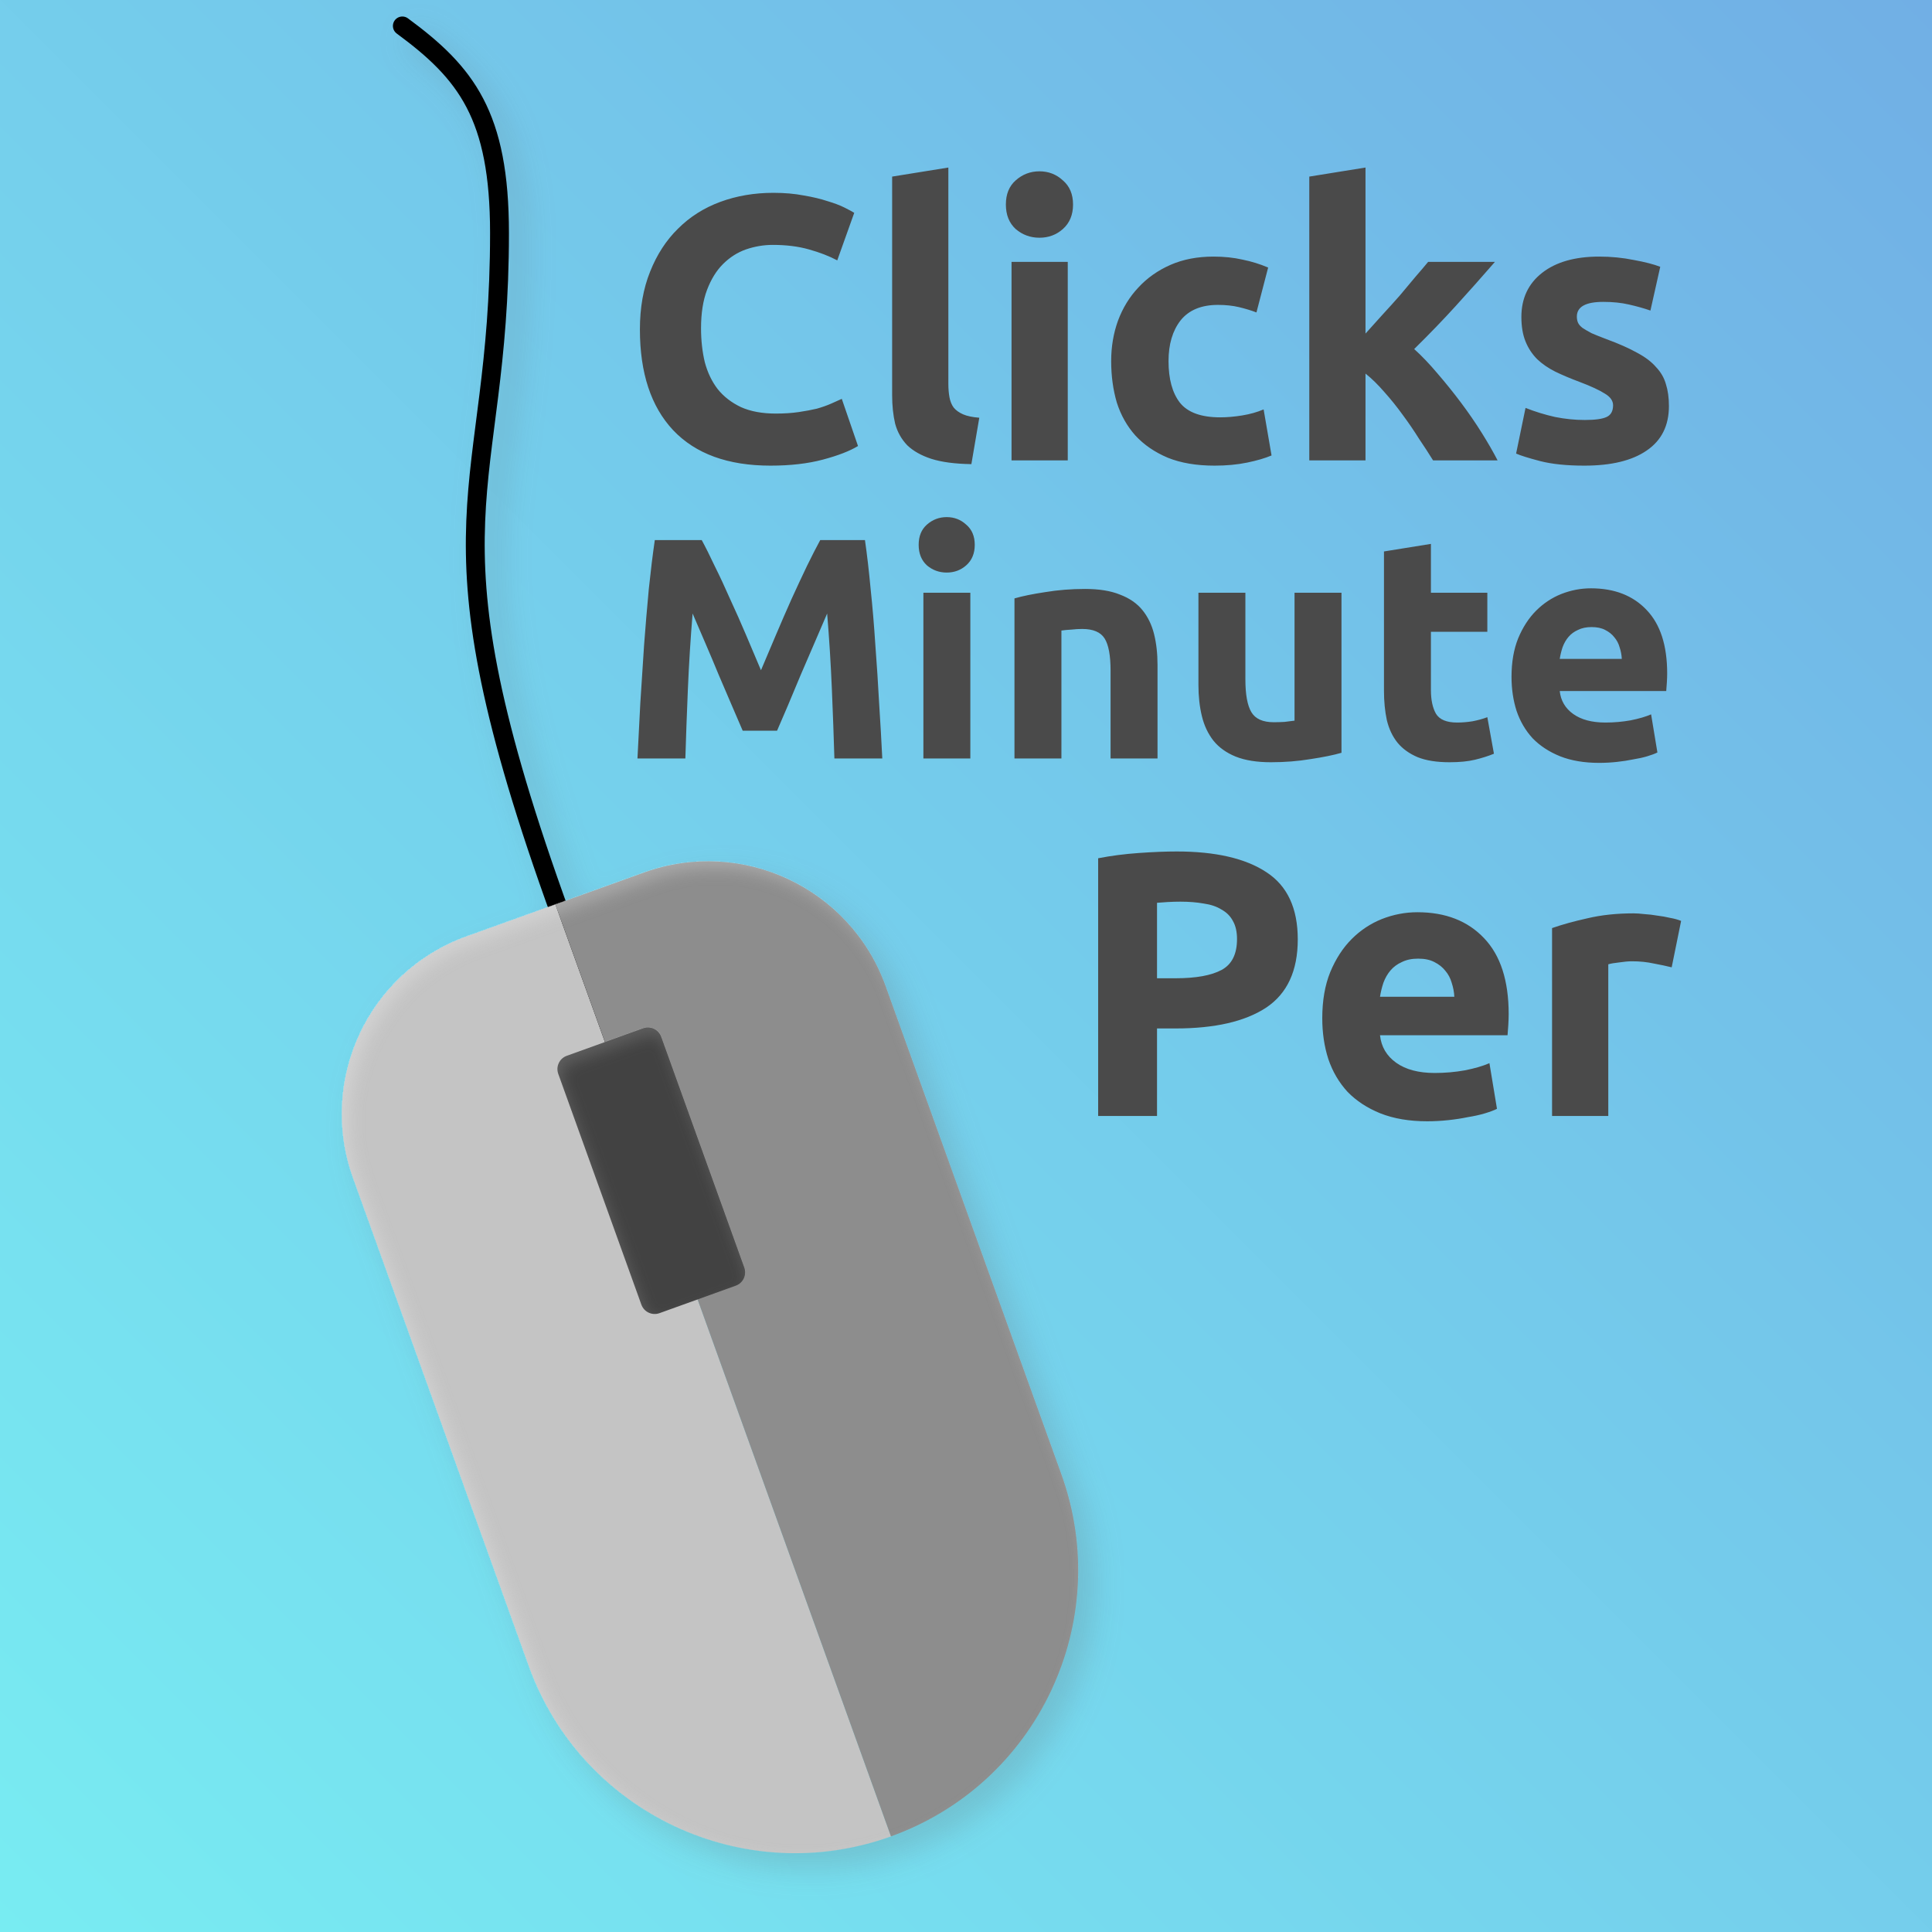
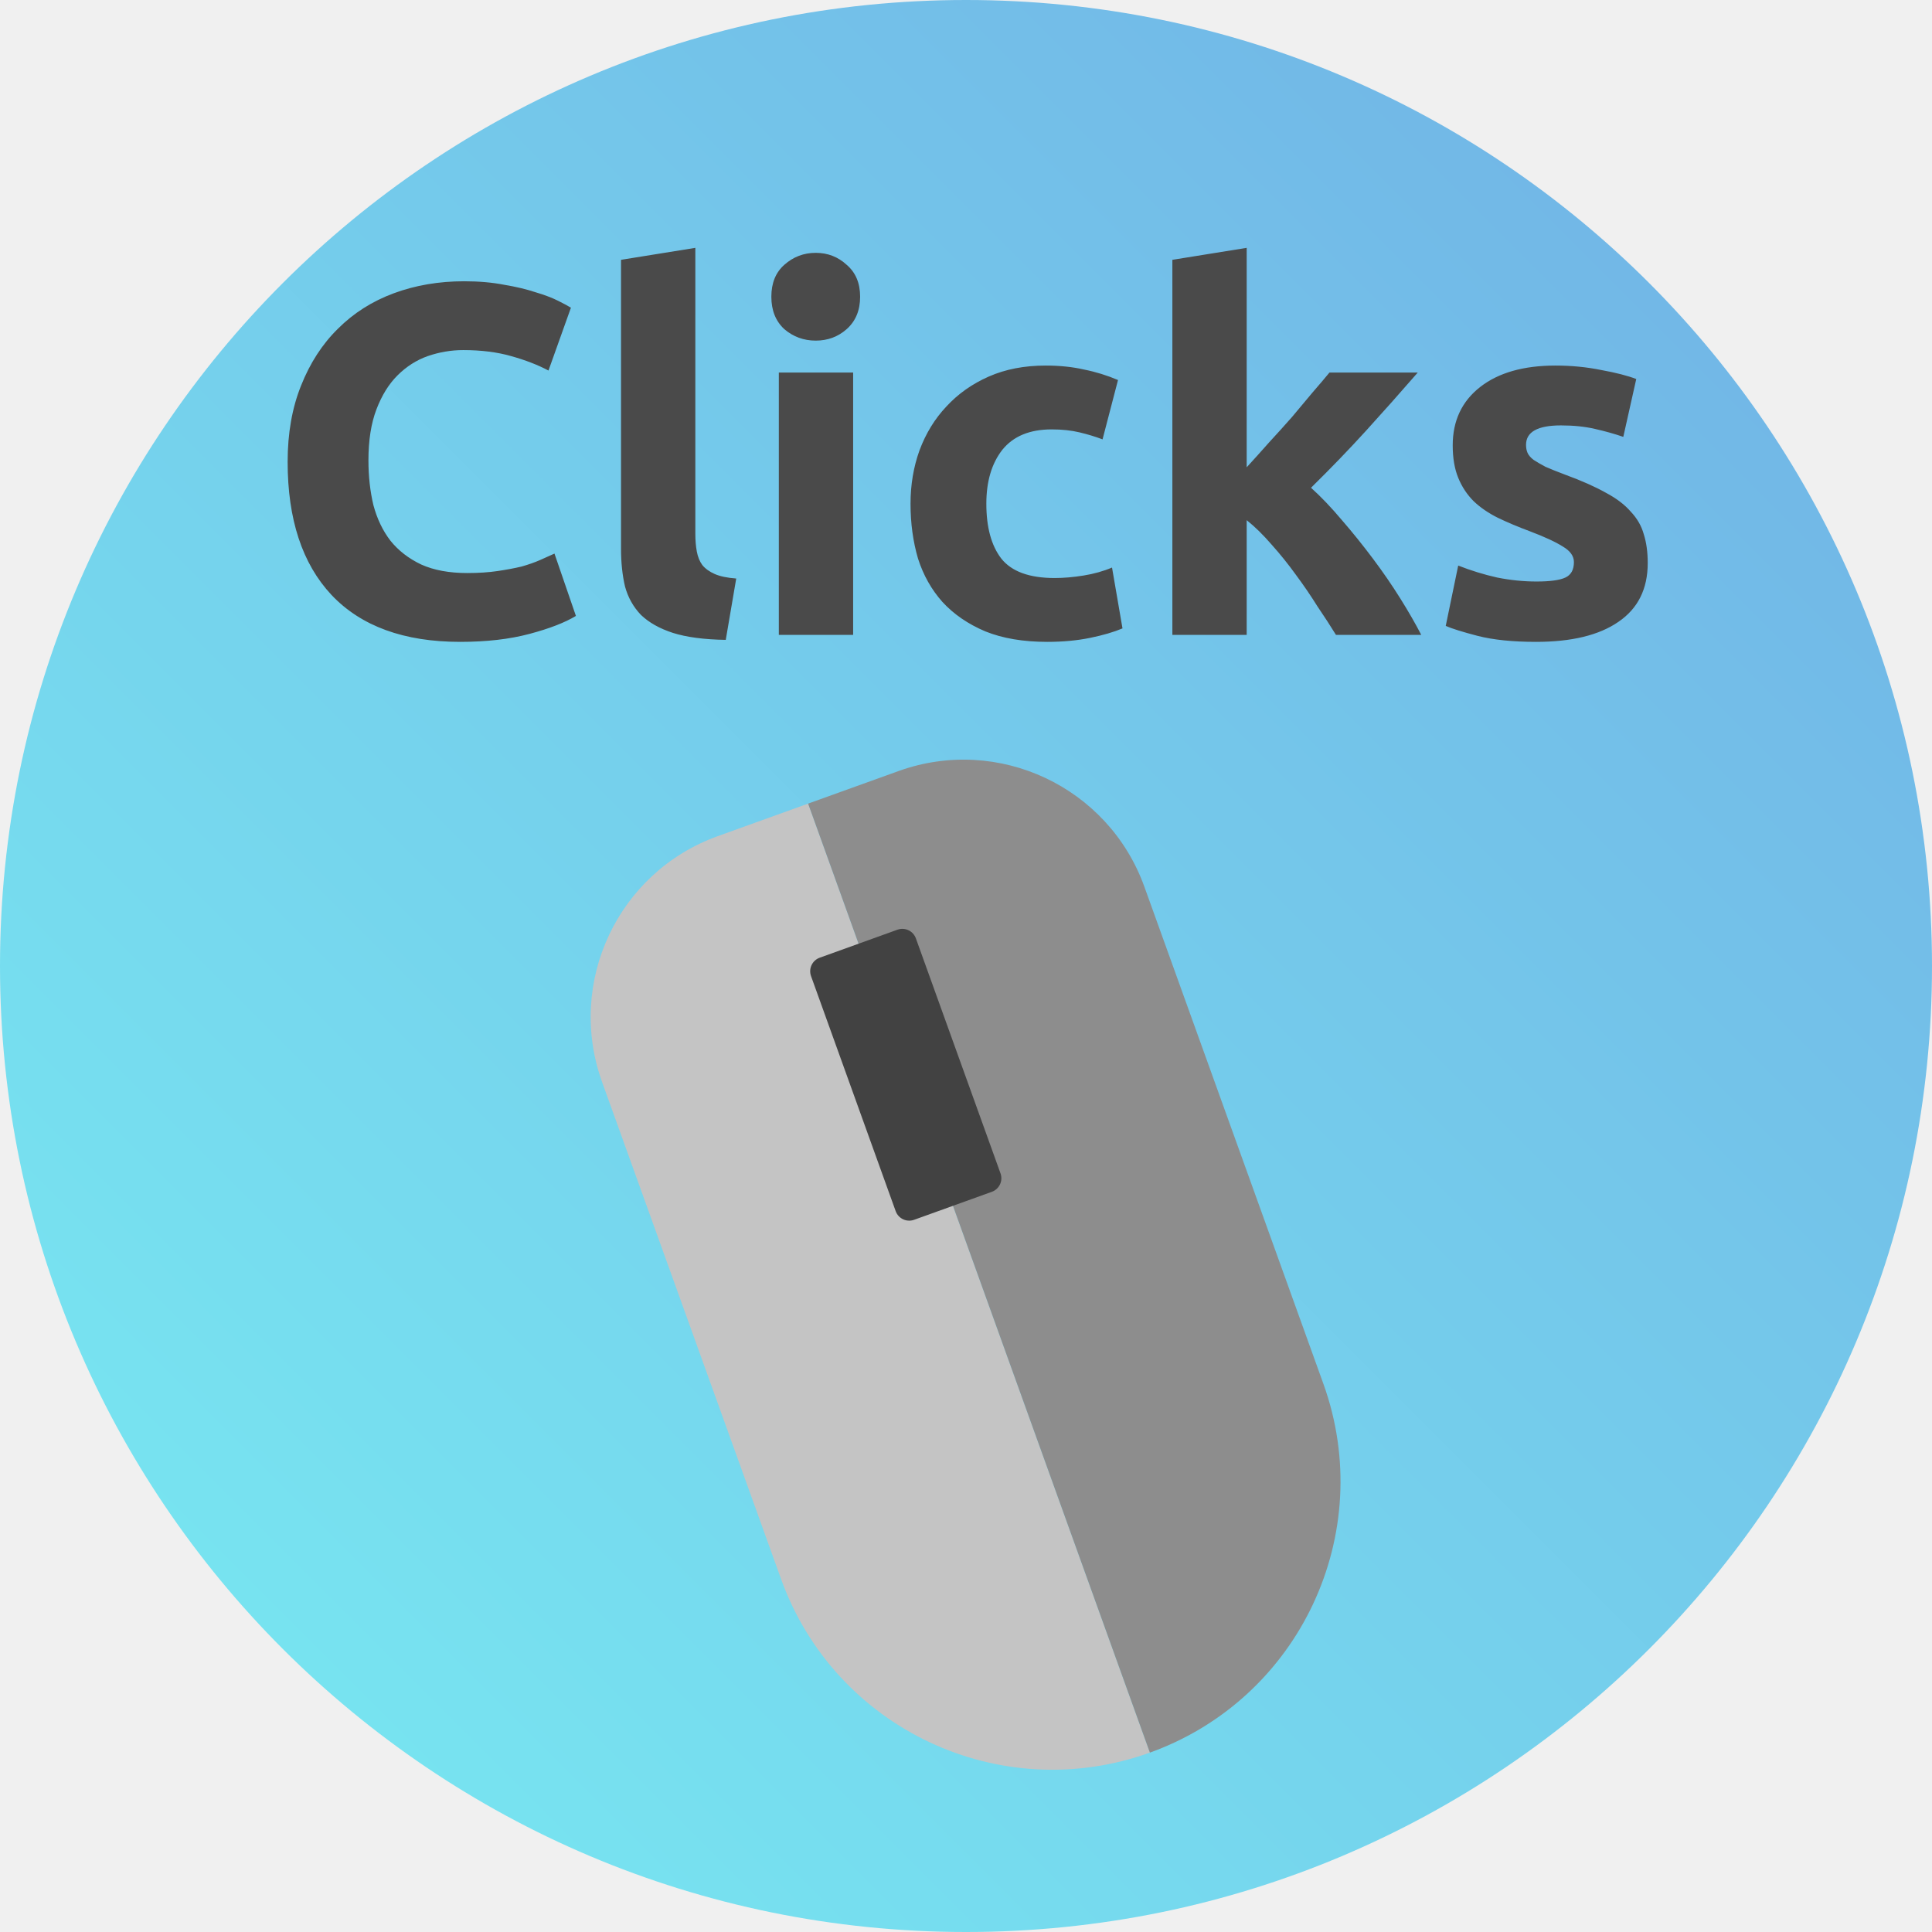
- <svg xmlns="http://www.w3.org/2000/svg" width="2048" height="2048" fill="none">
-   <g clip-path="url(#a)">
-     <path fill="url(#b)" d="M0 0h2048v2048H0z" />
-     <g filter="url(#c)">
-       <path d="M426.499 27.5c67.646 49.769 103 94.733 103 219.501 0 281.858-86.608 297.713 58.177 704.301 115.829 325.268 155.379 391.178 160.676 383.478" stroke="#000" stroke-width="20" stroke-linecap="round" stroke-linejoin="bevel" />
-       <g filter="url(#d)">
-         <path d="m588.736 958.744-94.085 33.882c-103.924 37.424-157.832 152.014-120.407 255.934l186.349 517.47c56.137 155.88 228.015 236.75 383.9 180.61L588.736 958.744Z" fill="#C4C4C4" />
-         <path d="M938.755 1045.27c-37.424-103.924-152.01-157.832-255.933-120.407l-94.086 33.881 355.757 987.896c155.887-56.14 236.747-228.02 180.607-383.9l-186.345-517.47Z" fill="#8D8D8D" />
-         <g filter="url(#e)">
-           <rect width="116" height="290" rx="15" transform="scale(-1 1) rotate(19.805 -3455.334 -1450.487)" fill="#424242" />
-         </g>
-       </g>
+ <svg xmlns="http://www.w3.org/2000/svg" width="2048" height="2048" viewBox="0 0 2048 2048" fill="none">
+   <g clip-path="url(#clip0_4844_8097)">
+     <rect width="2048" height="2048" fill="url(#paint0_linear_4844_8097)" />
+     <path d="M487.836 680.402C428.27 680.402 382.802 663.836 351.433 630.704C320.416 597.573 304.908 550.519 304.908 489.543C304.908 459.231 309.666 432.267 319.182 408.652C328.699 384.685 341.74 364.594 358.306 348.381C374.872 331.815 394.61 319.303 417.52 310.843C440.43 302.384 465.279 298.155 492.066 298.155C507.574 298.155 521.673 299.388 534.362 301.856C547.05 303.97 558.153 306.614 567.669 309.786C577.186 312.606 585.116 315.602 591.461 318.774C597.805 321.946 602.387 324.413 605.207 326.176L581.415 392.791C570.137 386.799 556.919 381.689 541.763 377.459C526.96 373.23 510.041 371.115 491.008 371.115C478.32 371.115 465.807 373.23 453.471 377.459C441.487 381.689 430.737 388.562 421.221 398.078C412.057 407.242 404.655 419.226 399.015 434.03C393.376 448.833 390.556 466.809 390.556 487.956C390.556 504.875 392.319 520.736 395.843 535.539C399.72 549.99 405.712 562.503 413.819 573.077C422.278 583.65 433.204 592.11 446.598 598.454C459.992 604.446 476.205 607.442 495.238 607.442C507.222 607.442 517.972 606.737 527.488 605.327C537.005 603.917 545.464 602.331 552.866 600.569C560.268 598.454 566.788 596.163 572.428 593.696C578.067 591.228 583.178 588.937 587.76 586.823L610.494 652.91C598.862 659.959 582.473 666.303 561.325 671.943C540.177 677.582 515.681 680.402 487.836 680.402ZM769.334 678.287C746.424 677.934 727.743 675.467 713.292 670.885C699.193 666.303 687.915 659.959 679.455 651.852C671.349 643.393 665.709 633.348 662.537 621.717C659.717 609.733 658.308 596.339 658.308 581.536V275.421L737.083 262.732V565.675C737.083 572.724 737.612 579.068 738.669 584.708C739.727 590.347 741.665 595.106 744.485 598.983C747.657 602.86 752.063 606.032 757.702 608.499C763.342 610.966 770.92 612.552 780.436 613.257L769.334 678.287ZM904.366 673H825.59V394.906H904.366V673ZM911.768 314.544C911.768 328.995 907.009 340.45 897.493 348.91C888.329 357.016 877.402 361.07 864.714 361.07C852.025 361.07 840.922 357.016 831.406 348.91C822.242 340.45 817.66 328.995 817.66 314.544C817.66 300.093 822.242 288.814 831.406 280.708C840.922 272.249 852.025 268.019 864.714 268.019C877.402 268.019 888.329 272.249 897.493 280.708C907.009 288.814 911.768 300.093 911.768 314.544ZM965.199 533.953C965.199 513.863 968.371 495.006 974.715 477.383C981.412 459.407 990.929 443.899 1003.26 430.857C1015.6 417.464 1030.58 406.89 1048.2 399.136C1065.83 391.381 1085.92 387.504 1108.48 387.504C1123.28 387.504 1136.85 388.914 1149.18 391.734C1161.52 394.201 1173.51 397.902 1185.14 402.836L1168.75 465.751C1161.34 462.932 1153.24 460.464 1144.43 458.35C1135.62 456.235 1125.75 455.177 1114.82 455.177C1091.56 455.177 1074.11 462.403 1062.48 476.854C1051.2 491.305 1045.56 510.338 1045.56 533.953C1045.56 558.978 1050.85 578.363 1061.42 592.11C1072.35 605.856 1091.2 612.729 1117.99 612.729C1127.51 612.729 1137.73 611.848 1148.66 610.085C1159.58 608.323 1169.63 605.503 1178.79 601.626L1189.89 666.127C1180.73 670.004 1169.28 673.352 1155.53 676.172C1141.78 678.992 1126.63 680.402 1110.06 680.402C1084.68 680.402 1062.83 676.701 1044.5 669.299C1026.18 661.545 1011.02 651.147 999.035 638.106C987.404 625.065 978.769 609.733 973.129 592.11C967.842 574.134 965.199 554.748 965.199 533.953ZM1321.54 495.358C1329.29 486.899 1337.22 478.088 1345.33 468.923C1353.79 459.759 1361.9 450.772 1369.65 441.96C1377.41 432.796 1384.63 424.161 1391.33 416.054C1398.38 407.947 1404.37 400.898 1409.3 394.906H1502.88C1484.2 416.406 1465.87 437.025 1447.9 456.763C1430.27 476.149 1410.89 496.239 1389.74 517.035C1400.32 526.551 1411.24 538.006 1422.52 551.4C1433.8 564.441 1444.73 578.011 1455.3 592.11C1465.87 606.208 1475.57 620.307 1484.38 634.405C1493.19 648.504 1500.59 661.369 1506.58 673H1416.18C1410.54 663.836 1404.02 653.791 1396.61 642.864C1389.57 631.586 1381.99 620.483 1373.88 609.557C1365.77 598.278 1357.14 587.528 1347.97 577.306C1339.16 567.085 1330.35 558.449 1321.54 551.4V673H1242.76V275.421L1321.54 262.732V495.358ZM1628.77 616.43C1643.22 616.43 1653.44 615.02 1659.43 612.2C1665.42 609.38 1668.42 603.917 1668.42 595.81C1668.42 589.466 1664.54 584.003 1656.79 579.421C1649.03 574.486 1637.22 569.023 1621.36 563.031C1609.03 558.449 1597.75 553.691 1587.53 548.757C1577.66 543.822 1569.2 538.006 1562.15 531.31C1555.1 524.26 1549.64 515.977 1545.76 506.461C1541.88 496.944 1539.94 485.489 1539.94 472.096C1539.94 446.013 1549.64 425.394 1569.02 410.238C1588.41 395.082 1615.02 387.504 1648.86 387.504C1665.77 387.504 1681.99 389.09 1697.5 392.263C1713 395.082 1725.34 398.254 1734.5 401.779L1720.76 463.108C1711.59 459.936 1701.55 457.116 1690.62 454.649C1680.05 452.181 1668.07 450.948 1654.67 450.948C1630 450.948 1617.66 457.821 1617.66 471.567C1617.66 474.739 1618.19 477.559 1619.25 480.026C1620.31 482.493 1622.42 484.961 1625.59 487.428C1628.77 489.543 1633 492.01 1638.28 494.83C1643.92 497.297 1650.97 500.117 1659.43 503.289C1676.7 509.633 1690.98 515.977 1702.25 522.322C1713.53 528.314 1722.34 535.01 1728.69 542.412C1735.39 549.461 1739.97 557.392 1742.44 566.203C1745.25 575.015 1746.66 585.237 1746.66 596.868C1746.66 624.36 1736.27 645.155 1715.47 659.254C1695.03 673.352 1665.95 680.402 1628.24 680.402C1603.56 680.402 1582.95 678.287 1566.38 674.057C1550.17 669.828 1538.89 666.303 1532.54 663.483L1545.76 599.511C1559.15 604.798 1572.9 609.028 1587 612.2C1601.1 615.02 1615.02 616.43 1628.77 616.43Z" fill="#4A4A4A" />
+     <g clip-path="url(#clip1_4844_8097)">
+       <path d="M856.654 851.855L760.845 886.358C655.018 924.468 600.122 1041.15 638.232 1146.98L827.995 1673.93C885.16 1832.67 1060.19 1915.01 1218.93 1857.85L856.654 851.855Z" fill="#C4C4C4" />
+       <path d="M1213.08 939.967C1174.97 834.139 1058.29 779.243 952.463 817.354L856.654 851.856L1218.93 1857.85C1377.67 1800.68 1460.01 1625.65 1402.85 1466.91L1213.08 939.967Z" fill="#8D8D8D" />
+       <path d="M970.878 994.721C968.019 986.784 959.268 982.667 951.331 985.525L868.936 1015.2C860.999 1018.05 856.881 1026.81 859.74 1034.74L949.445 1283.85C952.304 1291.78 961.055 1295.9 968.992 1293.04L1051.39 1263.37C1059.32 1260.51 1063.44 1251.76 1060.58 1243.82L970.878 994.721Z" fill="#424242" />
    </g>
-     <path d="M816.728 493.6c-45.067 0-79.467-12.533-103.2-37.6-23.467-25.067-35.2-60.667-35.2-106.8 0-22.933 3.6-43.333 10.8-61.2 7.2-18.133 17.067-33.333 29.6-45.6 12.533-12.533 27.467-22 44.8-28.4 17.333-6.4 36.133-9.6 56.4-9.6 11.733 0 22.4.933 32 2.8 9.6 1.6 18 3.6 25.2 6 7.2 2.133 13.2 4.4 18 6.8 4.8 2.4 8.267 4.267 10.4 5.6l-18 50.4c-8.533-4.533-18.533-8.4-30-11.6-11.2-3.2-24-4.8-38.4-4.8-9.6 0-19.067 1.6-28.4 4.8-9.067 3.2-17.2 8.4-24.4 15.6-6.933 6.933-12.533 16-16.8 27.2-4.267 11.2-6.4 24.8-6.4 40.8 0 12.8 1.333 24.8 4 36 2.933 10.933 7.467 20.4 13.6 28.4 6.4 8 14.667 14.4 24.8 19.2 10.133 4.533 22.4 6.8 36.8 6.8 9.067 0 17.2-.533 24.4-1.6 7.2-1.067 13.6-2.267 19.2-3.6 5.6-1.6 10.533-3.333 14.8-5.2 4.267-1.867 8.133-3.6 11.6-5.2l17.2 50c-8.8 5.333-21.2 10.133-37.2 14.4-16 4.267-34.533 6.4-55.6 6.4ZM1029.7 492c-17.33-.267-31.464-2.133-42.397-5.6-10.667-3.467-19.2-8.267-25.6-14.4-6.133-6.4-10.4-14-12.8-22.8-2.133-9.067-3.2-19.2-3.2-30.4V187.2l59.597-9.6v229.2c0 5.333.4 10.133 1.2 14.4.8 4.267 2.27 7.867 4.4 10.8 2.4 2.933 5.74 5.333 10 7.2 4.27 1.867 10 3.067 17.2 3.6l-8.4 49.2Zm102.17-4h-59.6V277.6h59.6V488Zm5.6-271.2c0 10.933-3.6 19.6-10.8 26-6.94 6.133-15.2 9.2-24.8 9.2-9.6 0-18-3.067-25.2-9.2-6.94-6.4-10.4-15.067-10.4-26s3.46-19.467 10.4-25.6c7.2-6.4 15.6-9.6 25.2-9.6s17.86 3.2 24.8 9.6c7.2 6.133 10.8 14.667 10.8 25.6Zm40.42 166c0-15.2 2.4-29.467 7.2-42.8 5.07-13.6 12.27-25.333 21.6-35.2 9.33-10.133 20.67-18.133 34-24 13.33-5.867 28.53-8.8 45.6-8.8 11.2 0 21.47 1.067 30.8 3.2 9.33 1.867 18.4 4.667 27.2 8.4l-12.4 47.6c-5.6-2.133-11.73-4-18.4-5.6-6.67-1.6-14.13-2.4-22.4-2.4-17.6 0-30.8 5.467-39.6 16.4-8.53 10.933-12.8 25.333-12.8 43.2 0 18.933 4 33.6 12 44 8.27 10.4 22.53 15.6 42.8 15.6 7.2 0 14.93-.667 23.2-2s15.87-3.467 22.8-6.4l8.4 48.8c-6.93 2.933-15.6 5.467-26 7.6s-21.87 3.2-34.4 3.2c-19.2 0-35.73-2.8-49.6-8.4-13.87-5.867-25.33-13.733-34.4-23.6-8.8-9.867-15.33-21.467-19.6-34.8-4-13.6-6-28.267-6-44Zm269.6-29.2c5.87-6.4 11.87-13.067 18-20 6.4-6.933 12.53-13.733 18.4-20.4 5.87-6.933 11.33-13.467 16.4-19.6 5.33-6.133 9.87-11.467 13.6-16h70.8c-14.13 16.267-28 31.867-41.6 46.8-13.33 14.667-28 29.867-44 45.6 8 7.2 16.27 15.867 24.8 26a570.088 570.088 0 0 1 24.8 30.8c8 10.667 15.33 21.333 22 32 6.67 10.667 12.27 20.4 16.8 29.2h-68.4c-4.27-6.933-9.2-14.533-14.8-22.8a382.88 382.88 0 0 0-17.2-25.2 290.514 290.514 0 0 0-19.6-24.4c-6.67-7.733-13.33-14.267-20-19.6v92h-59.6V187.2l59.6-9.6v176Zm232.44 91.6c10.93 0 18.67-1.067 23.2-3.2 4.53-2.133 6.8-6.267 6.8-12.4 0-4.8-2.93-8.933-8.8-12.4-5.87-3.733-14.8-7.867-26.8-12.4-9.33-3.467-17.87-7.067-25.6-10.8-7.47-3.733-13.87-8.133-19.2-13.2-5.33-5.333-9.47-11.6-12.4-18.8-2.93-7.2-4.4-15.867-4.4-26 0-19.733 7.33-35.333 22-46.8 14.67-11.467 34.8-17.2 60.4-17.2 12.8 0 25.07 1.2 36.8 3.6 11.73 2.133 21.07 4.533 28 7.2l-10.4 46.4c-6.93-2.4-14.53-4.533-22.8-6.4-8-1.867-17.07-2.8-27.2-2.8-18.67 0-28 5.2-28 15.6 0 2.4.4 4.533 1.2 6.4.8 1.867 2.4 3.733 4.8 5.6 2.4 1.6 5.6 3.467 9.6 5.6 4.27 1.867 9.6 4 16 6.4 13.07 4.8 23.87 9.6 32.4 14.4 8.53 4.533 15.2 9.6 20 15.2 5.07 5.333 8.53 11.333 10.4 18 2.13 6.667 3.2 14.4 3.2 23.2 0 20.8-7.87 36.533-23.6 47.2-15.47 10.667-37.47 16-66 16-18.67 0-34.27-1.6-46.8-4.8-12.27-3.2-20.8-5.867-25.6-8l10-48.4c10.13 4 20.53 7.2 31.2 9.6 10.67 2.133 21.2 3.2 31.6 3.2ZM743.877 572.538c4.008 7.348 8.573 16.477 13.694 27.388 5.344 10.688 10.8 22.378 16.366 35.07a1237.422 1237.422 0 0 1 17.034 38.41c5.567 13.137 10.8 25.495 15.698 37.074a80226.189 80226.189 0 0 1 15.698-37.074 2202.757 2202.757 0 0 1 16.7-38.41c5.79-12.692 11.245-24.382 16.366-35.07 5.344-10.911 10.02-20.04 14.028-27.388h47.428c2.227 15.364 4.231 32.621 6.012 51.77 2.004 18.927 3.674 38.744 5.01 59.452a2781.409 2781.409 0 0 1 4.008 61.79c1.336 20.708 2.45 40.191 3.34 58.45h-50.768c-.668-22.489-1.558-46.983-2.672-73.48a1983.757 1983.757 0 0 0-5.01-80.16c-4.008 9.352-8.461 19.706-13.36 31.062l-14.696 34.068a3016.063 3016.063 0 0 1-13.694 32.732 3339.456 3339.456 0 0 0-11.356 26.386h-36.406a3266.092 3266.092 0 0 0-11.356-26.386 7166.935 7166.935 0 0 0-14.028-32.732 2217.361 2217.361 0 0 0-14.362-34.068 14747.73 14747.73 0 0 1-13.36-31.062 1987.416 1987.416 0 0 0-5.01 80.16c-1.113 26.497-2.004 50.991-2.672 73.48h-50.768c.891-18.259 1.893-37.742 3.006-58.45 1.336-20.708 2.672-41.305 4.008-61.79a3198.732 3198.732 0 0 1 5.01-59.452c2.004-19.149 4.12-36.406 6.346-51.77h49.766ZM1028.6 804h-49.767V628.316h49.767V804Zm4.68-226.452c0 9.129-3.01 16.366-9.02 21.71-5.79 5.121-12.69 7.682-20.71 7.682-8.017 0-15.031-2.561-21.043-7.682-5.789-5.344-8.684-12.581-8.684-21.71 0-9.129 2.895-16.255 8.684-21.376 6.012-5.344 13.026-8.016 21.043-8.016 8.02 0 14.92 2.672 20.71 8.016 6.01 5.121 9.02 12.247 9.02 21.376Zm42.1 56.78c8.46-2.449 19.37-4.676 32.73-6.68 13.36-2.227 27.39-3.34 42.09-3.34 14.91 0 27.27 2.004 37.07 6.012 10.02 3.785 17.92 9.241 23.71 16.366 5.79 7.125 9.91 15.587 12.36 25.384 2.45 9.797 3.68 20.708 3.68 32.732V804h-49.77v-93.186c0-16.032-2.12-27.388-6.35-34.068-4.23-6.68-12.13-10.02-23.71-10.02-3.56 0-7.35.223-11.36.668-4 .223-7.57.557-10.68 1.002V804h-49.77V634.328Zm346.65 163.66c-8.46 2.449-19.37 4.676-32.73 6.68-13.36 2.227-27.39 3.34-42.09 3.34-14.92 0-27.39-2.004-37.41-6.012-9.79-4.008-17.59-9.575-23.38-16.7-5.79-7.348-9.91-16.032-12.35-26.052-2.45-10.02-3.68-21.042-3.68-33.066v-97.862h49.77v91.85c0 16.032 2.11 27.611 6.34 34.736 4.23 7.125 12.14 10.688 23.72 10.688 3.56 0 7.35-.111 11.35-.334 4.01-.445 7.57-.891 10.69-1.336V628.316h49.77v169.672Zm45.04-213.426 49.77-8.016v51.77h59.79v41.416h-59.79v61.79c0 10.465 1.78 18.815 5.34 25.05 3.79 6.235 11.25 9.352 22.38 9.352 5.35 0 10.8-.445 16.37-1.336 5.79-1.113 11.02-2.561 15.7-4.342l7.01 38.744c-6.01 2.449-12.69 4.565-20.04 6.346-7.35 1.781-16.37 2.672-27.05 2.672-13.59 0-24.83-1.781-33.74-5.344-8.91-3.785-16.03-8.907-21.37-15.364-5.35-6.68-9.13-14.696-11.36-24.048-2-9.352-3.01-19.706-3.01-31.062V584.562Zm135.21 132.932c0-15.587 2.34-29.169 7.01-40.748 4.9-11.801 11.25-21.599 19.04-29.392 7.79-7.793 16.7-13.694 26.72-17.702 10.24-4.008 20.71-6.012 31.4-6.012 24.93 0 44.64 7.682 59.11 23.046 14.48 15.141 21.71 37.519 21.71 67.134 0 2.895-.11 6.123-.33 9.686-.22 3.34-.45 6.346-.67 9.018h-112.89c1.11 10.243 5.9 18.37 14.36 24.382 8.46 6.012 19.82 9.018 34.07 9.018 9.13 0 18.04-.779 26.72-2.338 8.91-1.781 16.14-3.897 21.71-6.346l6.68 40.414c-2.67 1.336-6.23 2.672-10.69 4.008-4.45 1.336-9.46 2.449-15.03 3.34-5.34 1.113-11.13 2.004-17.37 2.672-6.23.668-12.47 1.002-18.7 1.002-15.81 0-29.61-2.338-41.42-7.014-11.57-4.676-21.26-11.022-29.05-19.038-7.57-8.239-13.25-17.925-17.04-29.058-3.56-11.133-5.34-23.157-5.34-36.072Zm116.9-19.038c-.22-4.231-1-8.35-2.34-12.358a27.53 27.53 0 0 0-5.68-10.688c-2.45-3.117-5.68-5.678-9.68-7.682-3.79-2.004-8.58-3.006-14.37-3.006-5.56 0-10.35 1.002-14.36 3.006-4.01 1.781-7.35 4.231-10.02 7.348s-4.79 6.791-6.34 11.022a76.76 76.76 0 0 0-3.01 12.358h65.8ZM1247.29 902.6c41.34 0 73.07 7.333 95.2 22 22.14 14.4 33.2 38.133 33.2 71.2 0 33.33-11.2 57.47-33.6 72.4-22.4 14.67-54.4 22-96 22h-19.6v92.8h-62.4V909.8c13.6-2.667 28-4.533 43.2-5.6 15.2-1.067 28.54-1.6 40-1.6Zm4 53.2c-4.53 0-9.06.133-13.6.4-4.26.267-8 .533-11.2.8v80h19.6c21.6 0 37.87-2.93 48.8-8.8 10.94-5.87 16.4-16.8 16.4-32.8 0-7.733-1.46-14.133-4.4-19.2-2.66-5.067-6.66-9.067-12-12-5.06-3.2-11.33-5.333-18.8-6.4-7.46-1.333-15.73-2-24.8-2Zm150.37 123.6c0-18.67 2.8-34.93 8.4-48.8 5.86-14.13 13.46-25.87 22.8-35.2 9.33-9.333 20-16.4 32-21.2 12.26-4.8 24.8-7.2 37.6-7.2 29.86 0 53.46 9.2 70.8 27.6 17.33 18.13 26 44.93 26 80.4 0 3.47-.14 7.33-.4 11.6-.27 4-.54 7.6-.8 10.8h-135.2c1.33 12.27 7.06 22 17.2 29.2 10.13 7.2 23.73 10.8 40.8 10.8 10.93 0 21.6-.93 32-2.8 10.66-2.13 19.33-4.67 26-7.6l8 48.4c-3.2 1.6-7.47 3.2-12.8 4.8-5.34 1.6-11.34 2.93-18 4-6.4 1.33-13.34 2.4-20.8 3.2-7.47.8-14.94 1.2-22.4 1.2-18.94 0-35.47-2.8-49.6-8.4-13.87-5.6-25.47-13.2-34.8-22.8-9.07-9.87-15.87-21.47-20.4-34.8-4.27-13.33-6.4-27.73-6.4-43.2Zm140-22.8c-.27-5.07-1.2-10-2.8-14.8-1.34-4.8-3.6-9.07-6.8-12.8-2.94-3.73-6.8-6.8-11.6-9.2-4.54-2.4-10.27-3.6-17.2-3.6-6.67 0-12.4 1.2-17.2 3.6-4.8 2.13-8.8 5.07-12 8.8-3.2 3.73-5.74 8.13-7.6 13.2-1.6 4.8-2.8 9.73-3.6 14.8h78.8Zm230.39-31.2c-5.33-1.33-11.6-2.67-18.8-4-7.2-1.6-14.93-2.4-23.2-2.4-3.73 0-8.27.4-13.6 1.2-5.07.53-8.93 1.2-11.6 2V1183h-59.6V983.8c10.67-3.733 23.2-7.2 37.6-10.4 14.67-3.467 30.93-5.2 48.8-5.2 3.2 0 7.07.267 11.6.8 4.53.267 9.07.8 13.6 1.6 4.53.533 9.07 1.333 13.6 2.4 4.53.8 8.4 1.867 11.6 3.2l-10 49.2Z" fill="#4A4A4A" />
  </g>
  <defs>
-     <filter id="c" x="346.359" y="1.5" width="844.571" height="2094.79" filterUnits="userSpaceOnUse" color-interpolation-filters="sRGB">
-       <feFlood flood-opacity="0" result="BackgroundImageFix" />
-       <feColorMatrix in="SourceAlpha" values="0 0 0 0 0 0 0 0 0 0 0 0 0 0 0 0 0 0 127 0" result="hardAlpha" />
-       <feOffset dx="16" dy="16" />
-       <feGaussianBlur stdDeviation="16" />
-       <feColorMatrix values="0 0 0 0 0.362 0 0 0 0 0.362 0 0 0 0 0.362 0 0 0 0.2 0" />
-       <feBlend in2="BackgroundImageFix" result="effect1_dropShadow_2596:8133" />
-       <feBlend in="SourceGraphic" in2="effect1_dropShadow_2596:8133" result="shape" />
-     </filter>
-     <filter id="d" x="362.359" y="912.979" width="788.571" height="1143.31" filterUnits="userSpaceOnUse" color-interpolation-filters="sRGB">
-       <feFlood flood-opacity="0" result="BackgroundImageFix" />
-       <feBlend in="SourceGraphic" in2="BackgroundImageFix" result="shape" />
-       <feColorMatrix in="SourceAlpha" values="0 0 0 0 0 0 0 0 0 0 0 0 0 0 0 0 0 0 127 0" result="hardAlpha" />
-       <feOffset dx="8" dy="8" />
-       <feGaussianBlur stdDeviation="8" />
-       <feComposite in2="hardAlpha" operator="arithmetic" k2="-1" k3="1" />
-       <feColorMatrix values="0 0 0 0 0.975 0 0 0 0 0.975 0 0 0 0 0.975 0 0 0 0.25 0" />
-       <feBlend in2="shape" result="effect1_innerShadow_2596:8133" />
-     </filter>
-     <filter id="e" x="590.874" y="1089.12" width="203.014" height="311.768" filterUnits="userSpaceOnUse" color-interpolation-filters="sRGB">
-       <feFlood flood-opacity="0" result="BackgroundImageFix" />
-       <feBlend in="SourceGraphic" in2="BackgroundImageFix" result="shape" />
-       <feColorMatrix in="SourceAlpha" values="0 0 0 0 0 0 0 0 0 0 0 0 0 0 0 0 0 0 127 0" result="hardAlpha" />
-       <feOffset dx="4" dy="8" />
-       <feGaussianBlur stdDeviation="8" />
-       <feComposite in2="hardAlpha" operator="arithmetic" k2="-1" k3="1" />
-       <feColorMatrix values="0 0 0 0 0.817 0 0 0 0 0.817 0 0 0 0 0.817 0 0 0 0.2 0" />
-       <feBlend in2="shape" result="effect1_innerShadow_2596:8133" />
-     </filter>
-     <linearGradient id="b" x1="2048" y1="0" x2="0" y2="2048" gradientUnits="userSpaceOnUse">
+     <linearGradient id="paint0_linear_4844_8097" x1="2048" y1="0" x2="0" y2="2048" gradientUnits="userSpaceOnUse">
      <stop stop-color="#71AFE5" />
      <stop offset="1" stop-color="#78ECF2" />
      <stop offset="1" stop-color="#78ECF2" />
    </linearGradient>
-     <clipPath id="a">
-       <path fill="#fff" d="M0 0h2048v2048H0z" />
+     <clipPath id="clip0_4844_8097">
+       <rect width="2048" height="2048" rx="1024" fill="white" />
+     </clipPath>
+     <clipPath id="clip1_4844_8097">
+       <rect width="794.869" height="1070.75" fill="white" transform="translate(626.131 805.252)" />
    </clipPath>
  </defs>
</svg>
